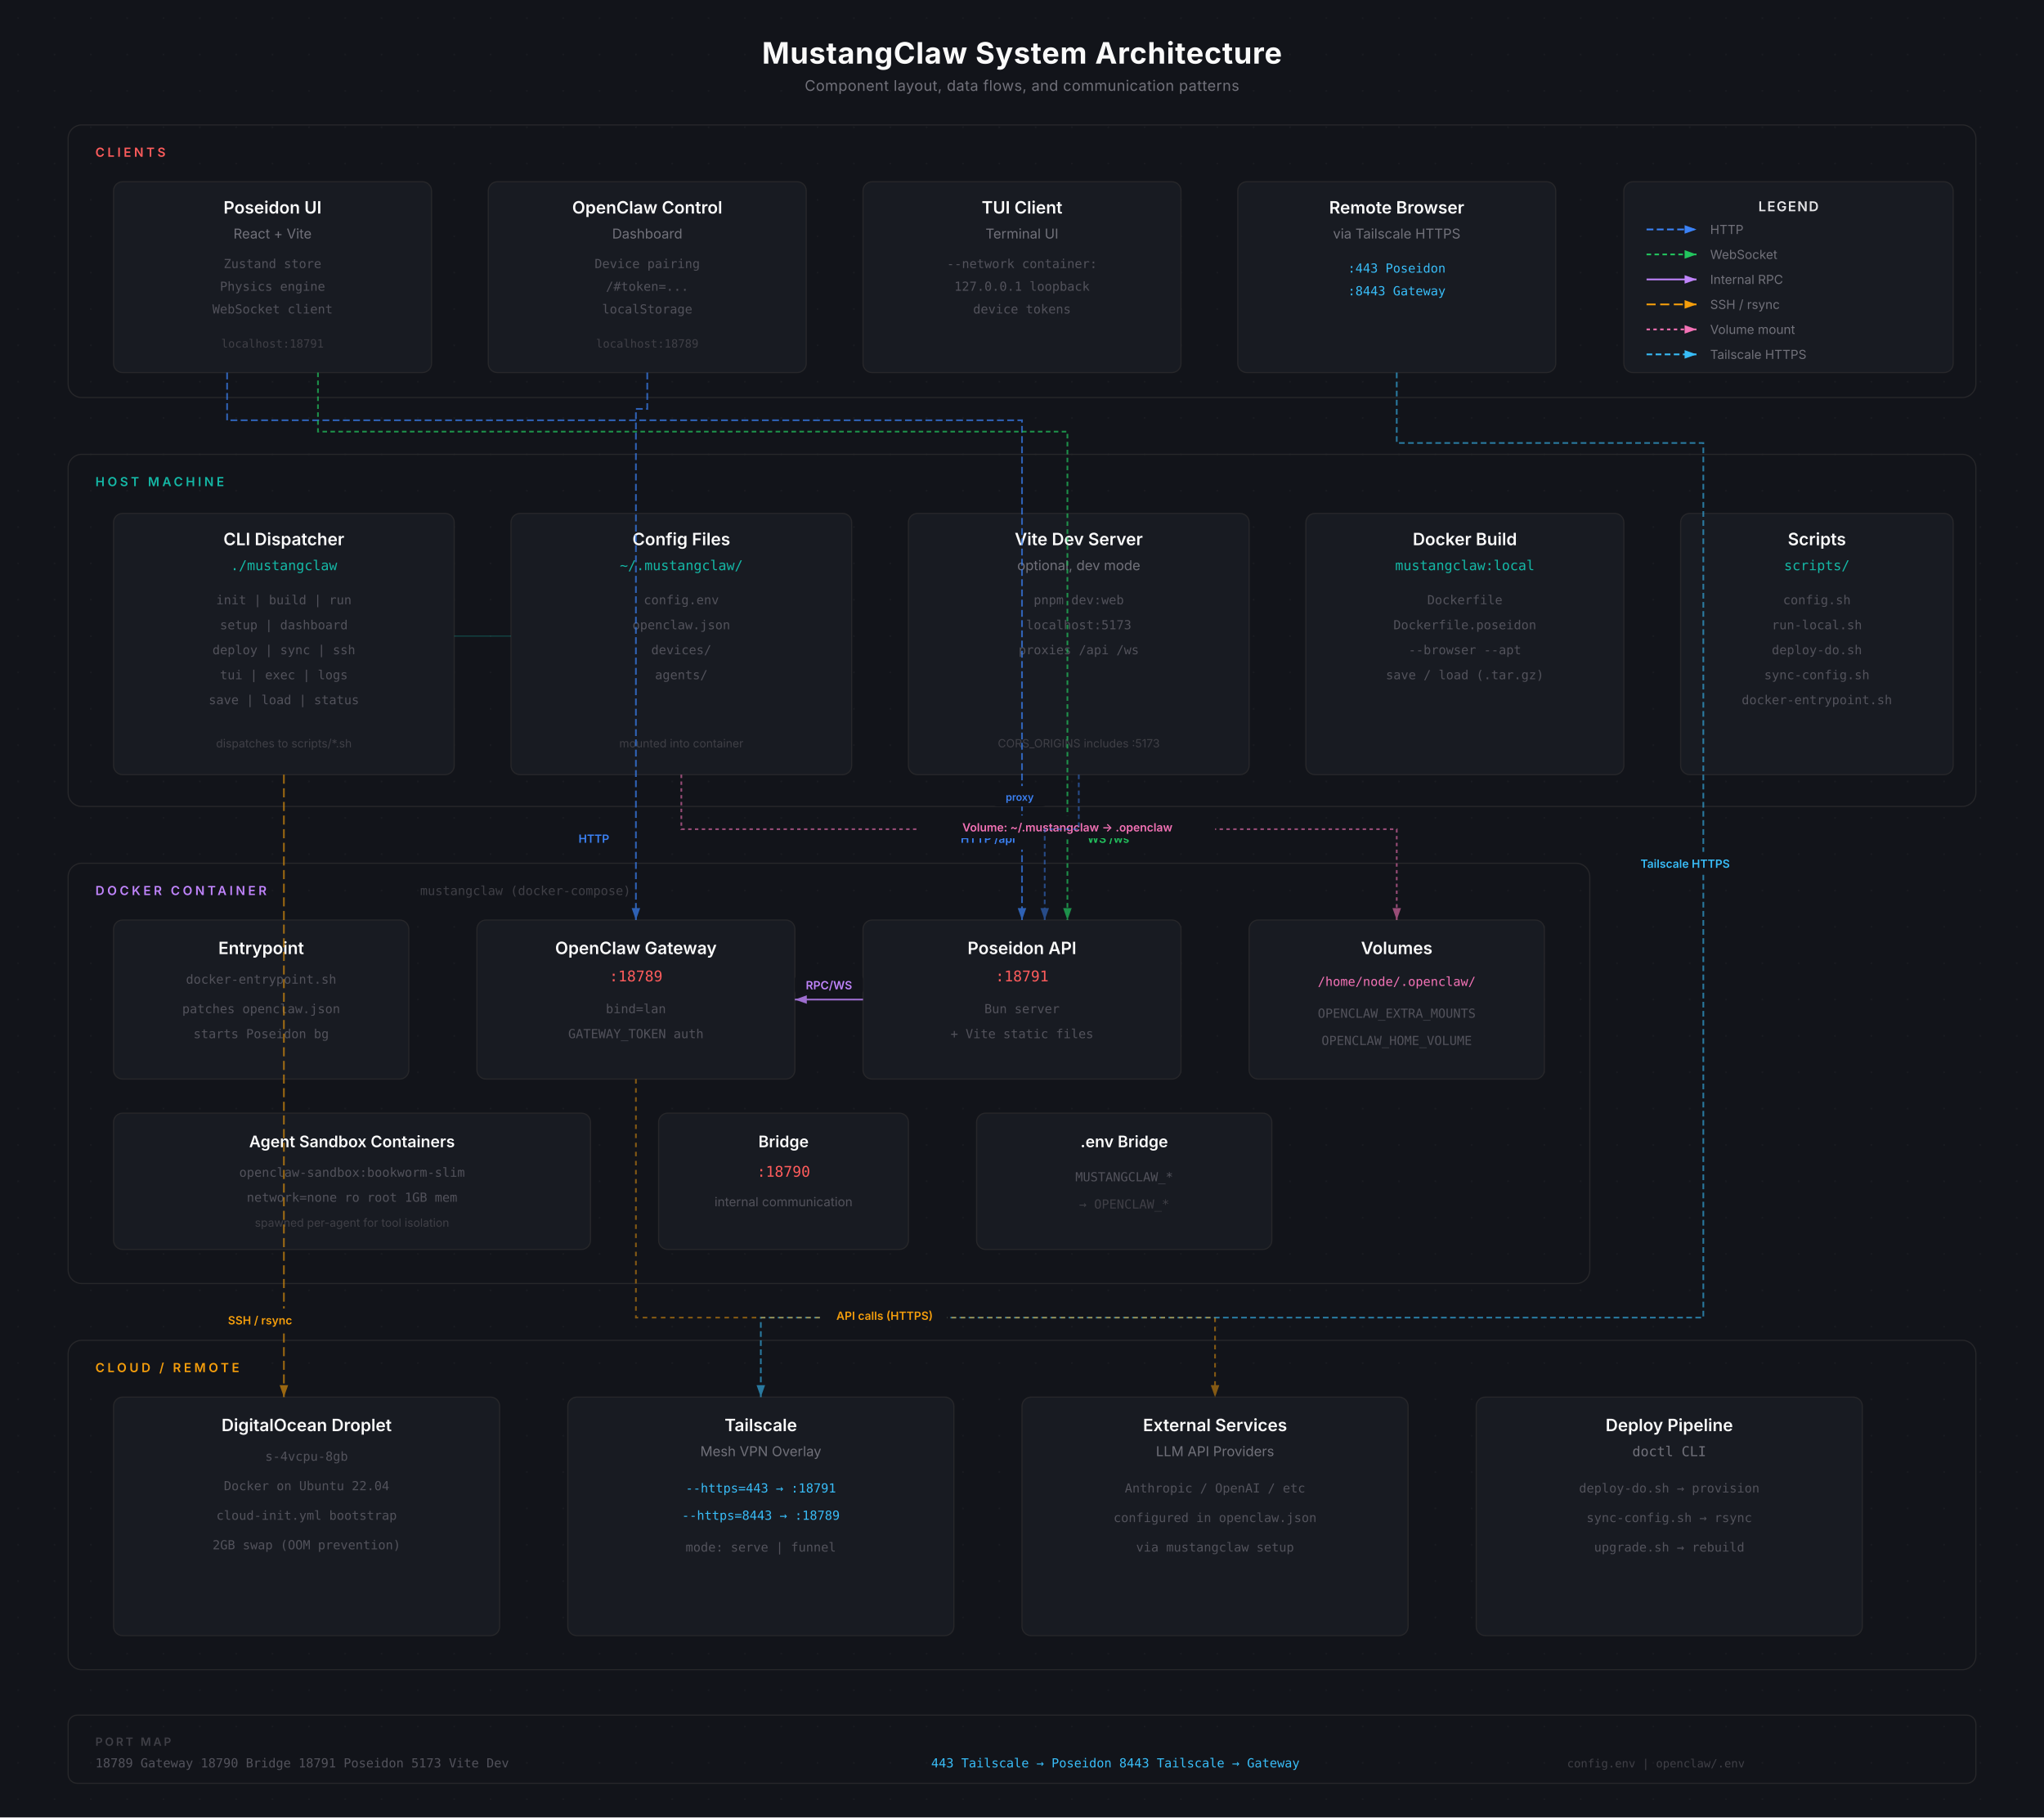
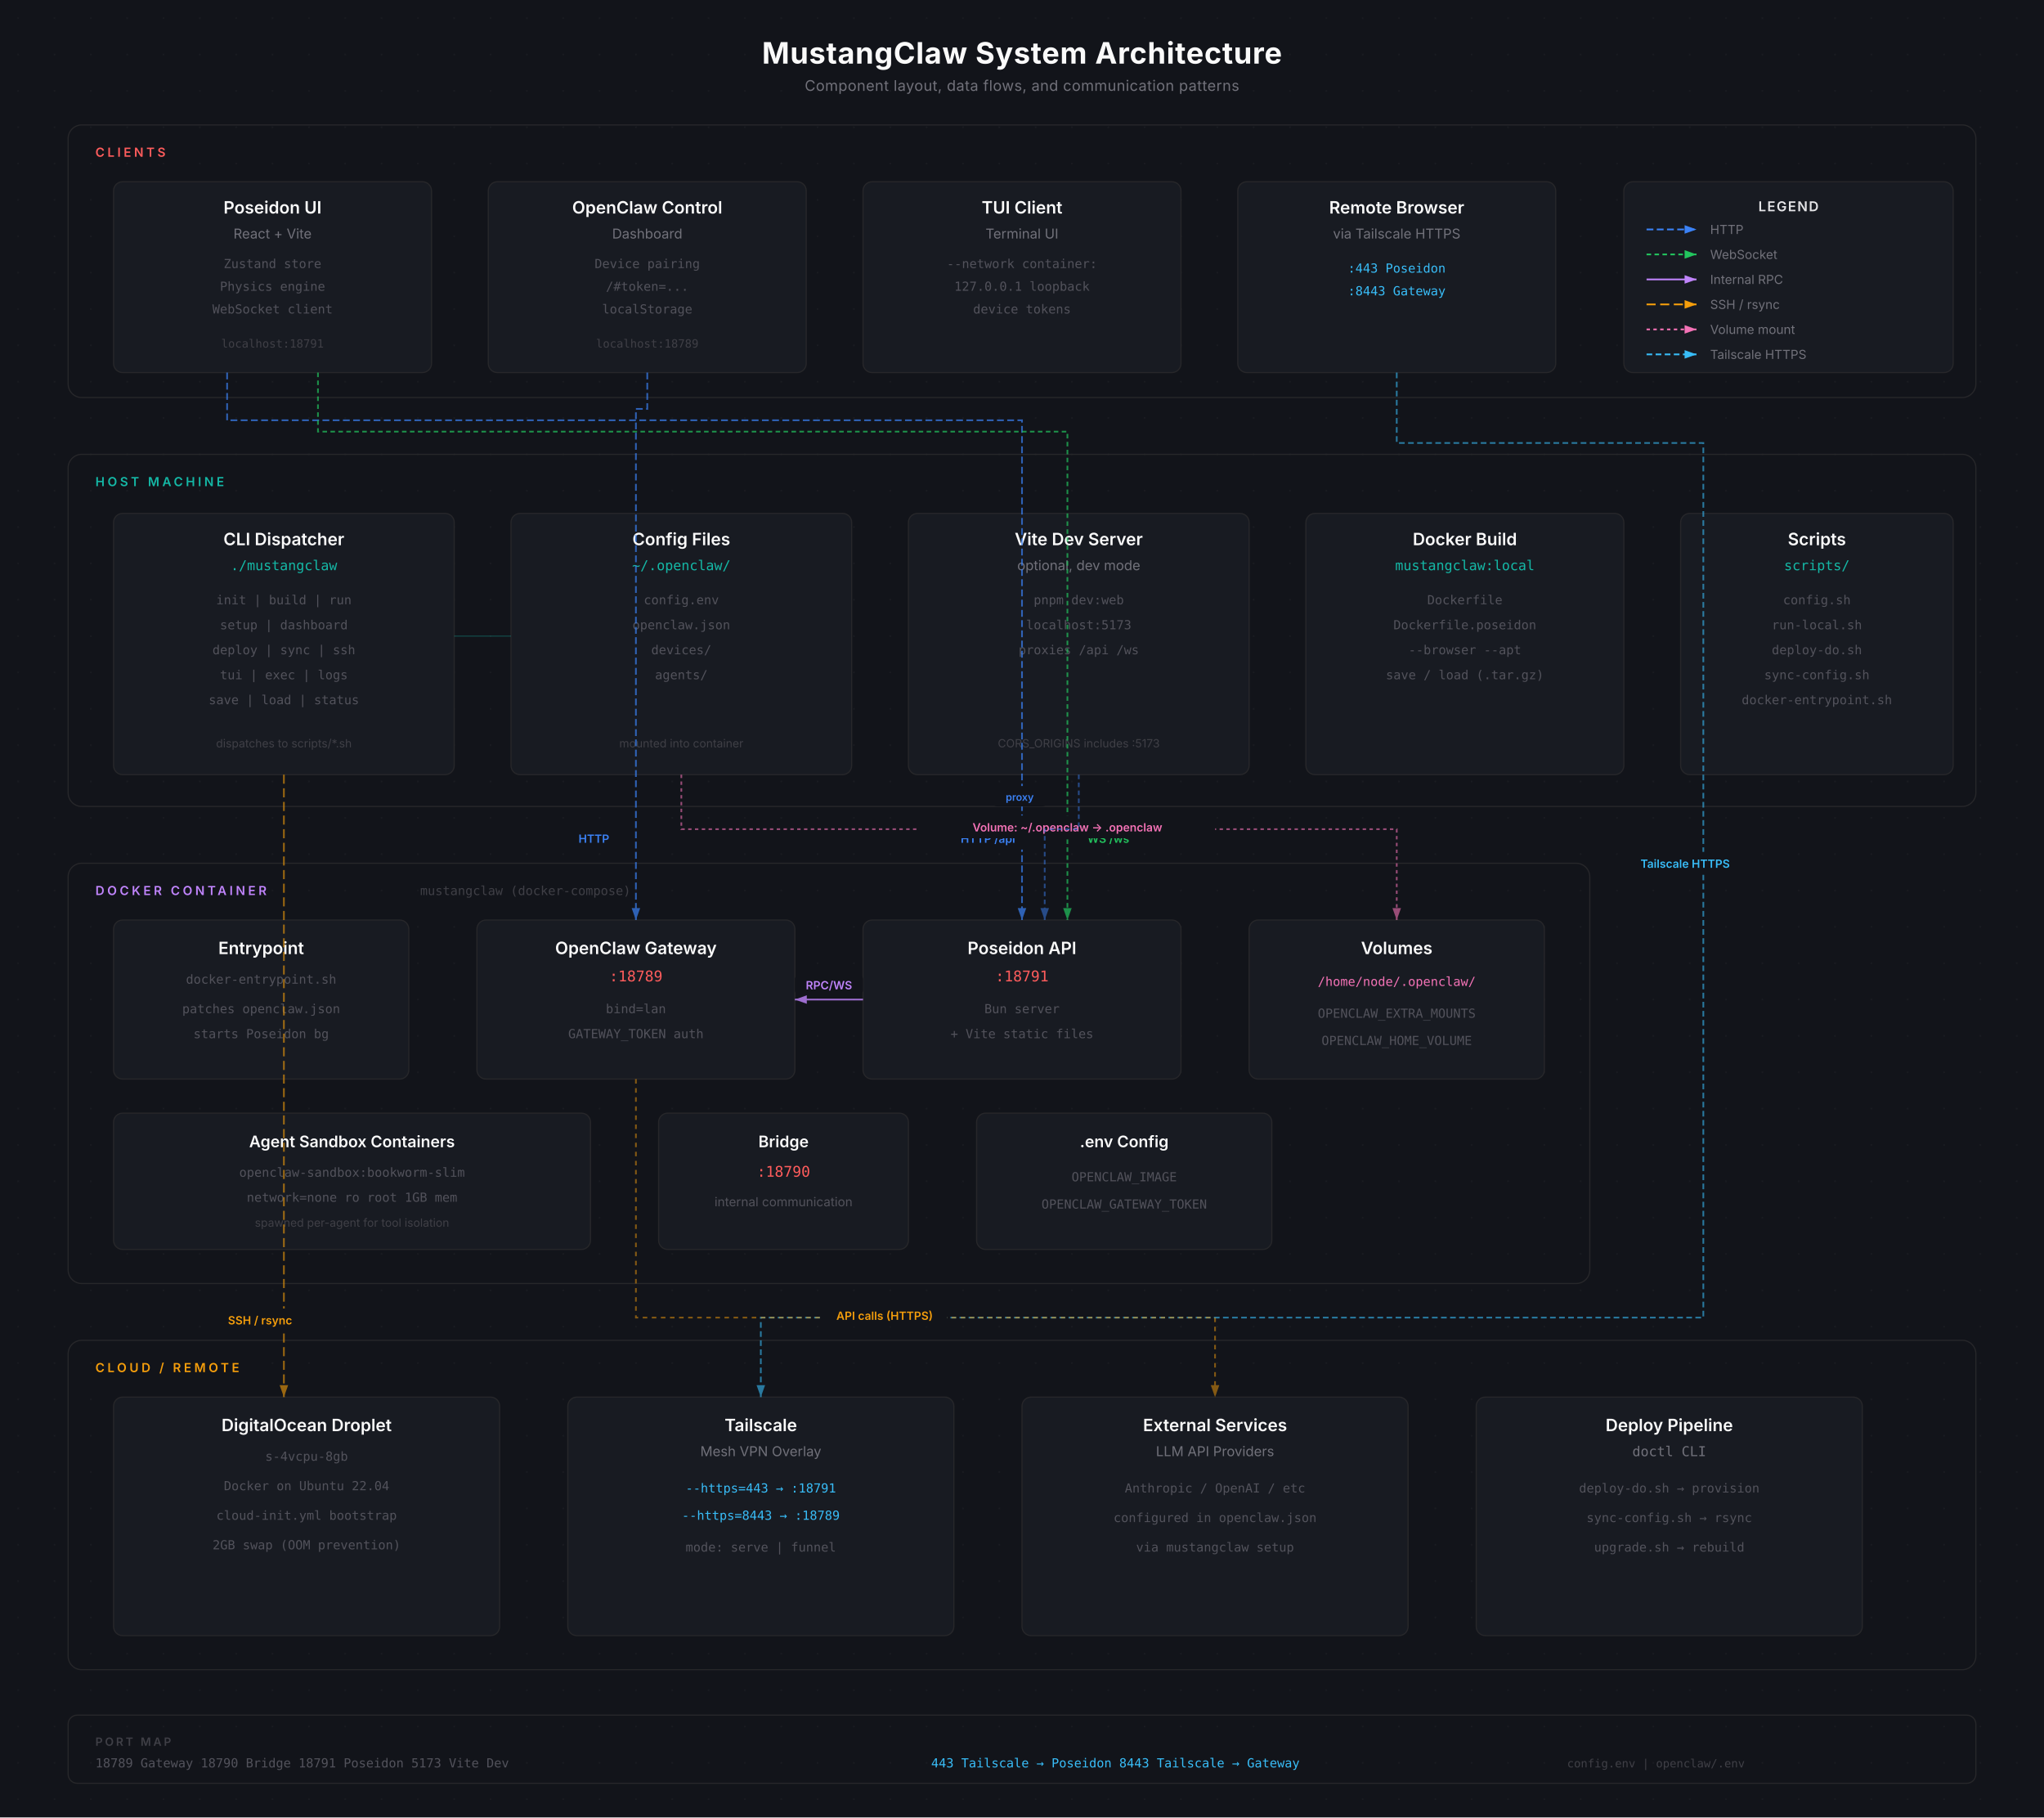
<svg xmlns="http://www.w3.org/2000/svg" viewBox="0 0 1800 1600" font-family="'Space Grotesk', -apple-system, BlinkMacSystemFont, 'Segoe UI', sans-serif">
  <defs>
    <marker id="aHTTP" markerWidth="7" markerHeight="5" refX="7" refY="2.5" orient="auto">
      <path d="M0,0 L7,2.5 L0,5" fill="#3b82f6" />
    </marker>
    <marker id="aWS" markerWidth="7" markerHeight="5" refX="7" refY="2.5" orient="auto">
      <path d="M0,0 L7,2.5 L0,5" fill="#22c55e" />
    </marker>
    <marker id="aRPC" markerWidth="7" markerHeight="5" refX="7" refY="2.5" orient="auto">
      <path d="M0,0 L7,2.5 L0,5" fill="#c084fc" />
    </marker>
    <marker id="aSSH" markerWidth="7" markerHeight="5" refX="7" refY="2.5" orient="auto">
      <path d="M0,0 L7,2.5 L0,5" fill="#f59e0b" />
    </marker>
    <marker id="aVol" markerWidth="7" markerHeight="5" refX="7" refY="2.5" orient="auto">
      <path d="M0,0 L7,2.5 L0,5" fill="#f472b6" />
    </marker>
    <marker id="aTS" markerWidth="7" markerHeight="5" refX="7" refY="2.5" orient="auto">
      <path d="M0,0 L7,2.5 L0,5" fill="#38bdf8" />
    </marker>
  </defs>
  <rect width="1800" height="1600" fill="#12141a" />
  <pattern id="dots" width="32" height="32" patternUnits="userSpaceOnUse">
    <circle cx="16" cy="16" r="0.6" fill="#ffffff" opacity="0.06" />
  </pattern>
  <rect width="1800" height="1600" fill="url(#dots)" />
  <text x="900" y="56" text-anchor="middle" fill="#fafafa" font-size="26" font-weight="700" letter-spacing="0.5">MustangClaw System Architecture</text>
  <text x="900" y="80" text-anchor="middle" fill="#71717a" font-size="13" letter-spacing="0.3">Component layout, data flows, and communication patterns</text>
  <rect x="60" y="110" width="1680" height="240" rx="12" fill="none" stroke="#27272a" stroke-width="1" />
  <text x="84" y="138" fill="#ff5c5c" font-size="11" font-weight="600" letter-spacing="2.5">CLIENTS</text>
  <rect x="100" y="160" width="280" height="168" rx="8" fill="#181b22" stroke="#27272a" />
  <text x="240" y="188" text-anchor="middle" fill="#fafafa" font-size="15" font-weight="600">Poseidon UI</text>
  <text x="240" y="210" text-anchor="middle" fill="#71717a" font-size="12">React + Vite</text>
  <text x="240" y="236" text-anchor="middle" fill="#52525b" font-size="11" font-family="'JetBrains Mono', monospace">Zustand store</text>
  <text x="240" y="256" text-anchor="middle" fill="#52525b" font-size="11" font-family="'JetBrains Mono', monospace">Physics engine</text>
  <text x="240" y="276" text-anchor="middle" fill="#52525b" font-size="11" font-family="'JetBrains Mono', monospace">WebSocket client</text>
  <text x="240" y="306" text-anchor="middle" fill="#3f3f46" font-size="10" font-family="'JetBrains Mono', monospace">localhost:18791</text>
  <rect x="430" y="160" width="280" height="168" rx="8" fill="#181b22" stroke="#27272a" />
  <text x="570" y="188" text-anchor="middle" fill="#fafafa" font-size="15" font-weight="600">OpenClaw Control</text>
  <text x="570" y="210" text-anchor="middle" fill="#71717a" font-size="12">Dashboard</text>
  <text x="570" y="236" text-anchor="middle" fill="#52525b" font-size="11" font-family="'JetBrains Mono', monospace">Device pairing</text>
  <text x="570" y="256" text-anchor="middle" fill="#52525b" font-size="11" font-family="'JetBrains Mono', monospace">/#token=...</text>
  <text x="570" y="276" text-anchor="middle" fill="#52525b" font-size="11" font-family="'JetBrains Mono', monospace">localStorage</text>
  <text x="570" y="306" text-anchor="middle" fill="#3f3f46" font-size="10" font-family="'JetBrains Mono', monospace">localhost:18789</text>
  <rect x="760" y="160" width="280" height="168" rx="8" fill="#181b22" stroke="#27272a" />
  <text x="900" y="188" text-anchor="middle" fill="#fafafa" font-size="15" font-weight="600">TUI Client</text>
  <text x="900" y="210" text-anchor="middle" fill="#71717a" font-size="12">Terminal UI</text>
  <text x="900" y="236" text-anchor="middle" fill="#52525b" font-size="11" font-family="'JetBrains Mono', monospace">--network container:</text>
  <text x="900" y="256" text-anchor="middle" fill="#52525b" font-size="11" font-family="'JetBrains Mono', monospace">127.0.0.1 loopback</text>
  <text x="900" y="276" text-anchor="middle" fill="#52525b" font-size="11" font-family="'JetBrains Mono', monospace">device tokens</text>
  <rect x="1090" y="160" width="280" height="168" rx="8" fill="#181b22" stroke="#27272a" />
  <text x="1230" y="188" text-anchor="middle" fill="#fafafa" font-size="15" font-weight="600">Remote Browser</text>
  <text x="1230" y="210" text-anchor="middle" fill="#71717a" font-size="12">via Tailscale HTTPS</text>
  <text x="1230" y="240" text-anchor="middle" fill="#38bdf8" font-size="11" font-family="'JetBrains Mono', monospace">:443  Poseidon</text>
  <text x="1230" y="260" text-anchor="middle" fill="#38bdf8" font-size="11" font-family="'JetBrains Mono', monospace">:8443 Gateway</text>
  <rect x="1430" y="160" width="290" height="168" rx="8" fill="#181b22" stroke="#27272a" />
  <text x="1575" y="186" text-anchor="middle" fill="#e4e4e7" font-size="12" font-weight="600" letter-spacing="1">LEGEND</text>
  <line x1="1450" y1="202" x2="1494" y2="202" stroke="#3b82f6" stroke-width="1.5" stroke-dasharray="6,3" marker-end="url(#aHTTP)" />
  <text x="1506" y="206" fill="#71717a" font-size="11">HTTP</text>
  <line x1="1450" y1="224" x2="1494" y2="224" stroke="#22c55e" stroke-width="1.5" stroke-dasharray="4,3" marker-end="url(#aWS)" />
  <text x="1506" y="228" fill="#71717a" font-size="11">WebSocket</text>
  <line x1="1450" y1="246" x2="1494" y2="246" stroke="#c084fc" stroke-width="1.5" marker-end="url(#aRPC)" />
  <text x="1506" y="250" fill="#71717a" font-size="11">Internal RPC</text>
  <line x1="1450" y1="268" x2="1494" y2="268" stroke="#f59e0b" stroke-width="1.5" stroke-dasharray="8,4" marker-end="url(#aSSH)" />
  <text x="1506" y="272" fill="#71717a" font-size="11">SSH / rsync</text>
  <line x1="1450" y1="290" x2="1494" y2="290" stroke="#f472b6" stroke-width="1.5" stroke-dasharray="3,3" marker-end="url(#aVol)" />
  <text x="1506" y="294" fill="#71717a" font-size="11">Volume mount</text>
  <line x1="1450" y1="312" x2="1494" y2="312" stroke="#38bdf8" stroke-width="1.5" stroke-dasharray="5,3" marker-end="url(#aTS)" />
  <text x="1506" y="316" fill="#71717a" font-size="11">Tailscale HTTPS</text>
  <rect x="60" y="400" width="1680" height="310" rx="12" fill="none" stroke="#27272a" stroke-width="1" />
  <text x="84" y="428" fill="#14b8a6" font-size="11" font-weight="600" letter-spacing="2.5">HOST MACHINE</text>
  <rect x="100" y="452" width="300" height="230" rx="8" fill="#181b22" stroke="#27272a" />
  <text x="250" y="480" text-anchor="middle" fill="#fafafa" font-size="15" font-weight="600">CLI Dispatcher</text>
  <text x="250" y="502" text-anchor="middle" fill="#14b8a6" font-size="12" font-family="'JetBrains Mono', monospace">./mustangclaw</text>
  <text x="250" y="532" text-anchor="middle" fill="#52525b" font-size="11" font-family="'JetBrains Mono', monospace">init  | build | run</text>
  <text x="250" y="554" text-anchor="middle" fill="#52525b" font-size="11" font-family="'JetBrains Mono', monospace">setup | dashboard</text>
  <text x="250" y="576" text-anchor="middle" fill="#52525b" font-size="11" font-family="'JetBrains Mono', monospace">deploy | sync | ssh</text>
  <text x="250" y="598" text-anchor="middle" fill="#52525b" font-size="11" font-family="'JetBrains Mono', monospace">tui  | exec | logs</text>
  <text x="250" y="620" text-anchor="middle" fill="#52525b" font-size="11" font-family="'JetBrains Mono', monospace">save | load | status</text>
  <text x="250" y="658" text-anchor="middle" fill="#3f3f46" font-size="10">dispatches to scripts/*.sh</text>
  <rect x="450" y="452" width="300" height="230" rx="8" fill="#181b22" stroke="#27272a" />
  <text x="600" y="480" text-anchor="middle" fill="#fafafa" font-size="15" font-weight="600">Config Files</text>
-   <text x="600" y="502" text-anchor="middle" fill="#14b8a6" font-size="12" font-family="'JetBrains Mono', monospace">~/.mustangclaw/</text>
+   <text x="600" y="502" text-anchor="middle" fill="#14b8a6" font-size="12" font-family="'JetBrains Mono', monospace">~/.openclaw/</text>
  <text x="600" y="532" text-anchor="middle" fill="#52525b" font-size="11" font-family="'JetBrains Mono', monospace">config.env</text>
  <text x="600" y="554" text-anchor="middle" fill="#52525b" font-size="11" font-family="'JetBrains Mono', monospace">openclaw.json</text>
  <text x="600" y="576" text-anchor="middle" fill="#52525b" font-size="11" font-family="'JetBrains Mono', monospace">devices/</text>
  <text x="600" y="598" text-anchor="middle" fill="#52525b" font-size="11" font-family="'JetBrains Mono', monospace">agents/</text>
  <text x="600" y="658" text-anchor="middle" fill="#3f3f46" font-size="10">mounted into container</text>
  <rect x="800" y="452" width="300" height="230" rx="8" fill="#181b22" stroke="#27272a" />
  <text x="950" y="480" text-anchor="middle" fill="#fafafa" font-size="15" font-weight="600">Vite Dev Server</text>
  <text x="950" y="502" text-anchor="middle" fill="#71717a" font-size="12">optional, dev mode</text>
  <text x="950" y="532" text-anchor="middle" fill="#52525b" font-size="11" font-family="'JetBrains Mono', monospace">pnpm dev:web</text>
  <text x="950" y="554" text-anchor="middle" fill="#52525b" font-size="11" font-family="'JetBrains Mono', monospace">localhost:5173</text>
  <text x="950" y="576" text-anchor="middle" fill="#52525b" font-size="11" font-family="'JetBrains Mono', monospace">proxies /api  /ws</text>
  <text x="950" y="658" text-anchor="middle" fill="#3f3f46" font-size="10">CORS_ORIGINS includes :5173</text>
  <rect x="1150" y="452" width="280" height="230" rx="8" fill="#181b22" stroke="#27272a" />
  <text x="1290" y="480" text-anchor="middle" fill="#fafafa" font-size="15" font-weight="600">Docker Build</text>
  <text x="1290" y="502" text-anchor="middle" fill="#14b8a6" font-size="12" font-family="'JetBrains Mono', monospace">mustangclaw:local</text>
  <text x="1290" y="532" text-anchor="middle" fill="#52525b" font-size="11" font-family="'JetBrains Mono', monospace">Dockerfile</text>
  <text x="1290" y="554" text-anchor="middle" fill="#52525b" font-size="11" font-family="'JetBrains Mono', monospace">Dockerfile.poseidon</text>
  <text x="1290" y="576" text-anchor="middle" fill="#52525b" font-size="11" font-family="'JetBrains Mono', monospace">--browser  --apt</text>
  <text x="1290" y="598" text-anchor="middle" fill="#52525b" font-size="11" font-family="'JetBrains Mono', monospace">save / load (.tar.gz)</text>
  <rect x="1480" y="452" width="240" height="230" rx="8" fill="#181b22" stroke="#27272a" />
  <text x="1600" y="480" text-anchor="middle" fill="#fafafa" font-size="15" font-weight="600">Scripts</text>
  <text x="1600" y="502" text-anchor="middle" fill="#14b8a6" font-size="12" font-family="'JetBrains Mono', monospace">scripts/</text>
  <text x="1600" y="532" text-anchor="middle" fill="#52525b" font-size="11" font-family="'JetBrains Mono', monospace">config.sh</text>
  <text x="1600" y="554" text-anchor="middle" fill="#52525b" font-size="11" font-family="'JetBrains Mono', monospace">run-local.sh</text>
  <text x="1600" y="576" text-anchor="middle" fill="#52525b" font-size="11" font-family="'JetBrains Mono', monospace">deploy-do.sh</text>
  <text x="1600" y="598" text-anchor="middle" fill="#52525b" font-size="11" font-family="'JetBrains Mono', monospace">sync-config.sh</text>
  <text x="1600" y="620" text-anchor="middle" fill="#52525b" font-size="11" font-family="'JetBrains Mono', monospace">docker-entrypoint.sh</text>
  <rect x="60" y="760" width="1340" height="370" rx="12" fill="none" stroke="#27272a" stroke-width="1" />
  <text x="84" y="788" fill="#c084fc" font-size="11" font-weight="600" letter-spacing="2.5">DOCKER CONTAINER</text>
  <text x="370" y="788" fill="#3f3f46" font-size="11" font-family="'JetBrains Mono', monospace">mustangclaw  (docker-compose)</text>
  <rect x="100" y="810" width="260" height="140" rx="8" fill="#181b22" stroke="#27272a" />
  <text x="230" y="840" text-anchor="middle" fill="#fafafa" font-size="15" font-weight="600">Entrypoint</text>
  <text x="230" y="866" text-anchor="middle" fill="#52525b" font-size="11" font-family="'JetBrains Mono', monospace">docker-entrypoint.sh</text>
  <text x="230" y="892" text-anchor="middle" fill="#52525b" font-size="11" font-family="'JetBrains Mono', monospace">patches openclaw.json</text>
  <text x="230" y="914" text-anchor="middle" fill="#52525b" font-size="11" font-family="'JetBrains Mono', monospace">starts Poseidon bg</text>
  <rect x="420" y="810" width="280" height="140" rx="8" fill="#181b22" stroke="#27272a" />
  <text x="560" y="840" text-anchor="middle" fill="#fafafa" font-size="15" font-weight="600">OpenClaw Gateway</text>
  <text x="560" y="864" text-anchor="middle" fill="#ff5c5c" font-size="13" font-family="'JetBrains Mono', monospace">:18789</text>
  <text x="560" y="892" text-anchor="middle" fill="#52525b" font-size="11" font-family="'JetBrains Mono', monospace">bind=lan</text>
  <text x="560" y="914" text-anchor="middle" fill="#52525b" font-size="11" font-family="'JetBrains Mono', monospace">GATEWAY_TOKEN auth</text>
  <rect x="760" y="810" width="280" height="140" rx="8" fill="#181b22" stroke="#27272a" />
  <text x="900" y="840" text-anchor="middle" fill="#fafafa" font-size="15" font-weight="600">Poseidon API</text>
  <text x="900" y="864" text-anchor="middle" fill="#ff5c5c" font-size="13" font-family="'JetBrains Mono', monospace">:18791</text>
  <text x="900" y="892" text-anchor="middle" fill="#52525b" font-size="11" font-family="'JetBrains Mono', monospace">Bun server</text>
  <text x="900" y="914" text-anchor="middle" fill="#52525b" font-size="11" font-family="'JetBrains Mono', monospace">+ Vite static files</text>
  <rect x="1100" y="810" width="260" height="140" rx="8" fill="#181b22" stroke="#27272a" />
  <text x="1230" y="840" text-anchor="middle" fill="#fafafa" font-size="15" font-weight="600">Volumes</text>
  <text x="1230" y="868" text-anchor="middle" fill="#f472b6" font-size="11" font-family="'JetBrains Mono', monospace">/home/node/.openclaw/</text>
  <text x="1230" y="896" text-anchor="middle" fill="#52525b" font-size="11" font-family="'JetBrains Mono', monospace">OPENCLAW_EXTRA_MOUNTS</text>
  <text x="1230" y="920" text-anchor="middle" fill="#52525b" font-size="11" font-family="'JetBrains Mono', monospace">OPENCLAW_HOME_VOLUME</text>
  <rect x="100" y="980" width="420" height="120" rx="8" fill="#181b22" stroke="#27272a" />
  <text x="310" y="1010" text-anchor="middle" fill="#fafafa" font-size="14" font-weight="600">Agent Sandbox Containers</text>
  <text x="310" y="1036" text-anchor="middle" fill="#52525b" font-size="11" font-family="'JetBrains Mono', monospace">openclaw-sandbox:bookworm-slim</text>
  <text x="310" y="1058" text-anchor="middle" fill="#52525b" font-size="11" font-family="'JetBrains Mono', monospace">network=none  ro root  1GB mem</text>
  <text x="310" y="1080" text-anchor="middle" fill="#3f3f46" font-size="10">spawned per-agent for tool isolation</text>
  <rect x="580" y="980" width="220" height="120" rx="8" fill="#181b22" stroke="#27272a" />
  <text x="690" y="1010" text-anchor="middle" fill="#fafafa" font-size="14" font-weight="600">Bridge</text>
  <text x="690" y="1036" text-anchor="middle" fill="#ff5c5c" font-size="13" font-family="'JetBrains Mono', monospace">:18790</text>
  <text x="690" y="1062" text-anchor="middle" fill="#52525b" font-size="11">internal communication</text>
  <rect x="860" y="980" width="260" height="120" rx="8" fill="#181b22" stroke="#27272a" />
-   <text x="990" y="1010" text-anchor="middle" fill="#fafafa" font-size="14" font-weight="600">.env Bridge</text>
-   <text x="990" y="1040" text-anchor="middle" fill="#52525b" font-size="11" font-family="'JetBrains Mono', monospace">MUSTANGCLAW_*</text>
-   <text x="990" y="1064" text-anchor="middle" fill="#3f3f46" font-size="11" font-family="'JetBrains Mono', monospace">  → OPENCLAW_*</text>
+   <text x="990" y="1010" text-anchor="middle" fill="#fafafa" font-size="14" font-weight="600">.env Config</text>
+   <text x="990" y="1040" text-anchor="middle" fill="#52525b" font-size="11" font-family="'JetBrains Mono', monospace">OPENCLAW_IMAGE</text>
+   <text x="990" y="1064" text-anchor="middle" fill="#52525b" font-size="11" font-family="'JetBrains Mono', monospace">OPENCLAW_GATEWAY_TOKEN</text>
  <rect x="60" y="1180" width="1680" height="290" rx="12" fill="none" stroke="#27272a" stroke-width="1" />
  <text x="84" y="1208" fill="#f59e0b" font-size="11" font-weight="600" letter-spacing="2.5">CLOUD / REMOTE</text>
  <rect x="100" y="1230" width="340" height="210" rx="8" fill="#181b22" stroke="#27272a" />
  <text x="270" y="1260" text-anchor="middle" fill="#fafafa" font-size="15" font-weight="600">DigitalOcean Droplet</text>
  <text x="270" y="1286" text-anchor="middle" fill="#52525b" font-size="11" font-family="'JetBrains Mono', monospace">s-4vcpu-8gb</text>
  <text x="270" y="1312" text-anchor="middle" fill="#52525b" font-size="11" font-family="'JetBrains Mono', monospace">Docker on Ubuntu 22.04</text>
  <text x="270" y="1338" text-anchor="middle" fill="#52525b" font-size="11" font-family="'JetBrains Mono', monospace">cloud-init.yml bootstrap</text>
  <text x="270" y="1364" text-anchor="middle" fill="#52525b" font-size="11" font-family="'JetBrains Mono', monospace">2GB swap (OOM prevention)</text>
  <rect x="500" y="1230" width="340" height="210" rx="8" fill="#181b22" stroke="#27272a" />
  <text x="670" y="1260" text-anchor="middle" fill="#fafafa" font-size="15" font-weight="600">Tailscale</text>
  <text x="670" y="1282" text-anchor="middle" fill="#71717a" font-size="12">Mesh VPN Overlay</text>
  <text x="670" y="1314" text-anchor="middle" fill="#38bdf8" font-size="11" font-family="'JetBrains Mono', monospace">--https=443  → :18791</text>
  <text x="670" y="1338" text-anchor="middle" fill="#38bdf8" font-size="11" font-family="'JetBrains Mono', monospace">--https=8443 → :18789</text>
  <text x="670" y="1366" text-anchor="middle" fill="#52525b" font-size="11" font-family="'JetBrains Mono', monospace">mode: serve | funnel</text>
  <rect x="900" y="1230" width="340" height="210" rx="8" fill="#181b22" stroke="#27272a" />
  <text x="1070" y="1260" text-anchor="middle" fill="#fafafa" font-size="15" font-weight="600">External Services</text>
  <text x="1070" y="1282" text-anchor="middle" fill="#71717a" font-size="12">LLM API Providers</text>
  <text x="1070" y="1314" text-anchor="middle" fill="#52525b" font-size="11" font-family="'JetBrains Mono', monospace">Anthropic / OpenAI / etc</text>
  <text x="1070" y="1340" text-anchor="middle" fill="#52525b" font-size="11" font-family="'JetBrains Mono', monospace">configured in openclaw.json</text>
  <text x="1070" y="1366" text-anchor="middle" fill="#52525b" font-size="11" font-family="'JetBrains Mono', monospace">via mustangclaw setup</text>
  <rect x="1300" y="1230" width="340" height="210" rx="8" fill="#181b22" stroke="#27272a" />
  <text x="1470" y="1260" text-anchor="middle" fill="#fafafa" font-size="15" font-weight="600">Deploy Pipeline</text>
  <text x="1470" y="1282" text-anchor="middle" fill="#71717a" font-size="12" font-family="'JetBrains Mono', monospace">doctl CLI</text>
  <text x="1470" y="1314" text-anchor="middle" fill="#52525b" font-size="11" font-family="'JetBrains Mono', monospace">deploy-do.sh  → provision</text>
  <text x="1470" y="1340" text-anchor="middle" fill="#52525b" font-size="11" font-family="'JetBrains Mono', monospace">sync-config.sh → rsync</text>
  <text x="1470" y="1366" text-anchor="middle" fill="#52525b" font-size="11" font-family="'JetBrains Mono', monospace">upgrade.sh → rebuild</text>
  <path d="M200,328 L200,370 L900,370 L900,810" fill="none" stroke="#3b82f6" stroke-width="1.5" stroke-dasharray="6,3" marker-end="url(#aHTTP)" opacity="0.7" />
  <rect x="830" y="728" width="80" height="20" rx="4" fill="#12141a" />
  <text x="870" y="742" text-anchor="middle" fill="#3b82f6" font-size="10" font-weight="600">HTTP /api</text>
  <path d="M280,328 L280,380 L940,380 L940,810" fill="none" stroke="#22c55e" stroke-width="1.5" stroke-dasharray="4,3" marker-end="url(#aWS)" opacity="0.7" />
  <rect x="944" y="728" width="64" height="20" rx="4" fill="#12141a" />
  <text x="976" y="742" text-anchor="middle" fill="#22c55e" font-size="10" font-weight="600">WS /ws</text>
  <path d="M570,328 L570,360 L560,360 L560,810" fill="none" stroke="#3b82f6" stroke-width="1.5" stroke-dasharray="6,3" marker-end="url(#aHTTP)" opacity="0.7" />
  <rect x="498" y="728" width="50" height="20" rx="4" fill="#12141a" />
  <text x="523" y="742" text-anchor="middle" fill="#3b82f6" font-size="10" font-weight="600">HTTP</text>
  <path d="M760,880 L700,880" fill="none" stroke="#c084fc" stroke-width="1.5" marker-end="url(#aRPC)" opacity="0.8" />
  <rect x="700" y="858" width="60" height="18" rx="4" fill="#12141a" />
  <text x="730" y="871" text-anchor="middle" fill="#c084fc" font-size="10" font-weight="600">RPC/WS</text>
  <path d="M600,682 L600,730 L1230,730 L1230,810" fill="none" stroke="#f472b6" stroke-width="1.5" stroke-dasharray="3,3" marker-end="url(#aVol)" opacity="0.6" />
  <rect x="810" y="718" width="260" height="20" rx="4" fill="#12141a" />
-   <text x="940" y="732" text-anchor="middle" fill="#f472b6" font-size="10" font-weight="600">Volume: ~/.mustangclaw → .openclaw</text>
+   <text x="940" y="732" text-anchor="middle" fill="#f472b6" font-size="10" font-weight="600">Volume: ~/.openclaw → .openclaw</text>
  <path d="M950,682 L950,730 L920,730 L920,810" fill="none" stroke="#3b82f6" stroke-width="1.5" stroke-dasharray="4,3" marker-end="url(#aHTTP)" opacity="0.5" />
  <rect x="874" y="692" width="48" height="18" rx="4" fill="#12141a" />
  <text x="898" y="705" text-anchor="middle" fill="#3b82f6" font-size="9" font-weight="600">proxy</text>
  <path d="M250,682 L250,1230" fill="none" stroke="#f59e0b" stroke-width="1.5" stroke-dasharray="8,4" marker-end="url(#aSSH)" opacity="0.6" />
  <rect x="184" y="1152" width="90" height="20" rx="4" fill="#12141a" />
  <text x="229" y="1166" text-anchor="middle" fill="#f59e0b" font-size="10" font-weight="600">SSH / rsync</text>
  <path d="M1230,328 L1230,390 L1500,390 L1500,1160 L670,1160 L670,1230" fill="none" stroke="#38bdf8" stroke-width="1.5" stroke-dasharray="5,3" marker-end="url(#aTS)" opacity="0.6" />
  <rect x="1424" y="750" width="120" height="20" rx="4" fill="#12141a" />
  <text x="1484" y="764" text-anchor="middle" fill="#38bdf8" font-size="10" font-weight="600">Tailscale HTTPS</text>
  <path d="M560,950 L560,1160 L1070,1160 L1070,1230" fill="none" stroke="#f59e0b" stroke-width="1.5" stroke-dasharray="4,4" marker-end="url(#aSSH)" opacity="0.5" />
  <rect x="724" y="1148" width="110" height="20" rx="4" fill="#12141a" />
  <text x="779" y="1162" text-anchor="middle" fill="#f59e0b" font-size="10" font-weight="600">API calls (HTTPS)</text>
  <path d="M400,560 L450,560" fill="none" stroke="#14b8a6" stroke-width="1" opacity="0.3" />
  <rect x="60" y="1510" width="1680" height="60" rx="8" fill="none" stroke="#27272a" stroke-width="1" />
  <text x="84" y="1537" fill="#3f3f46" font-size="10" font-weight="600" letter-spacing="2">PORT MAP</text>
  <text x="84" y="1556" fill="#52525b" font-size="11" font-family="'JetBrains Mono', monospace">18789 Gateway    18790 Bridge    18791 Poseidon    5173 Vite Dev</text>
  <text x="820" y="1556" fill="#38bdf8" font-size="11" font-family="'JetBrains Mono', monospace">443 Tailscale → Poseidon    8443 Tailscale → Gateway</text>
  <text x="1380" y="1556" fill="#3f3f46" font-size="10" font-family="'JetBrains Mono', monospace">config.env  |  openclaw/.env</text>
</svg>
